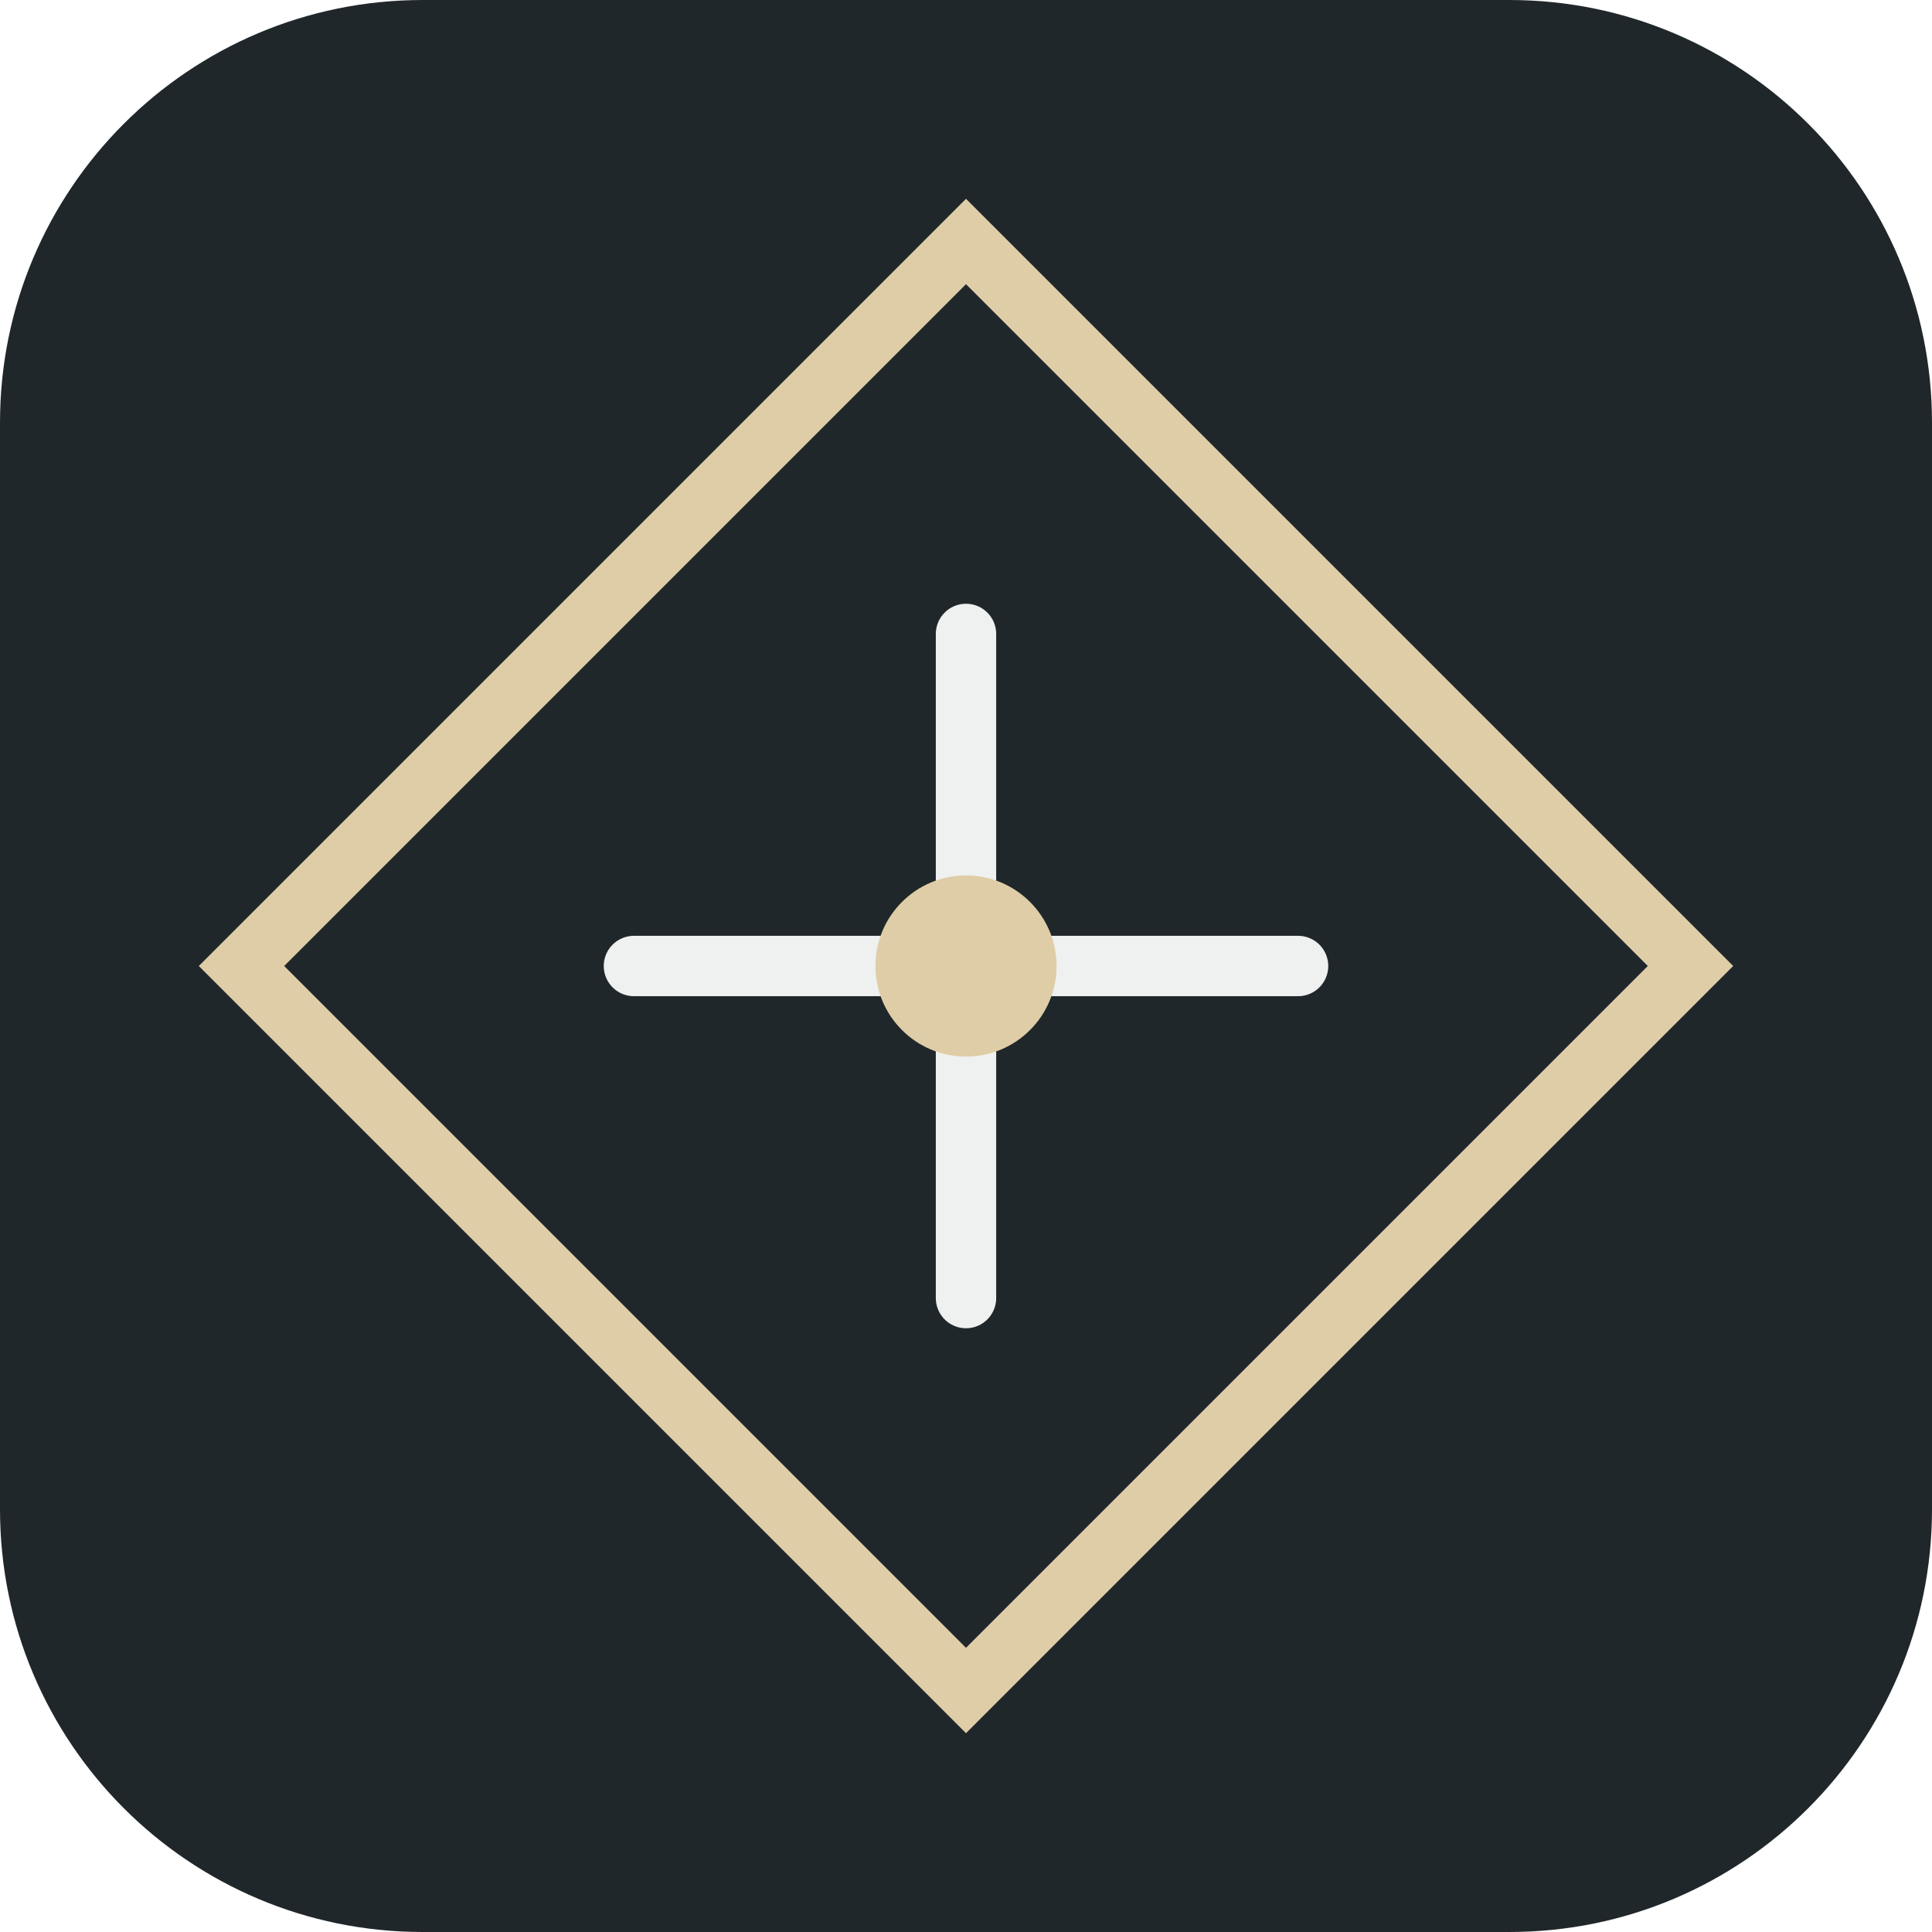
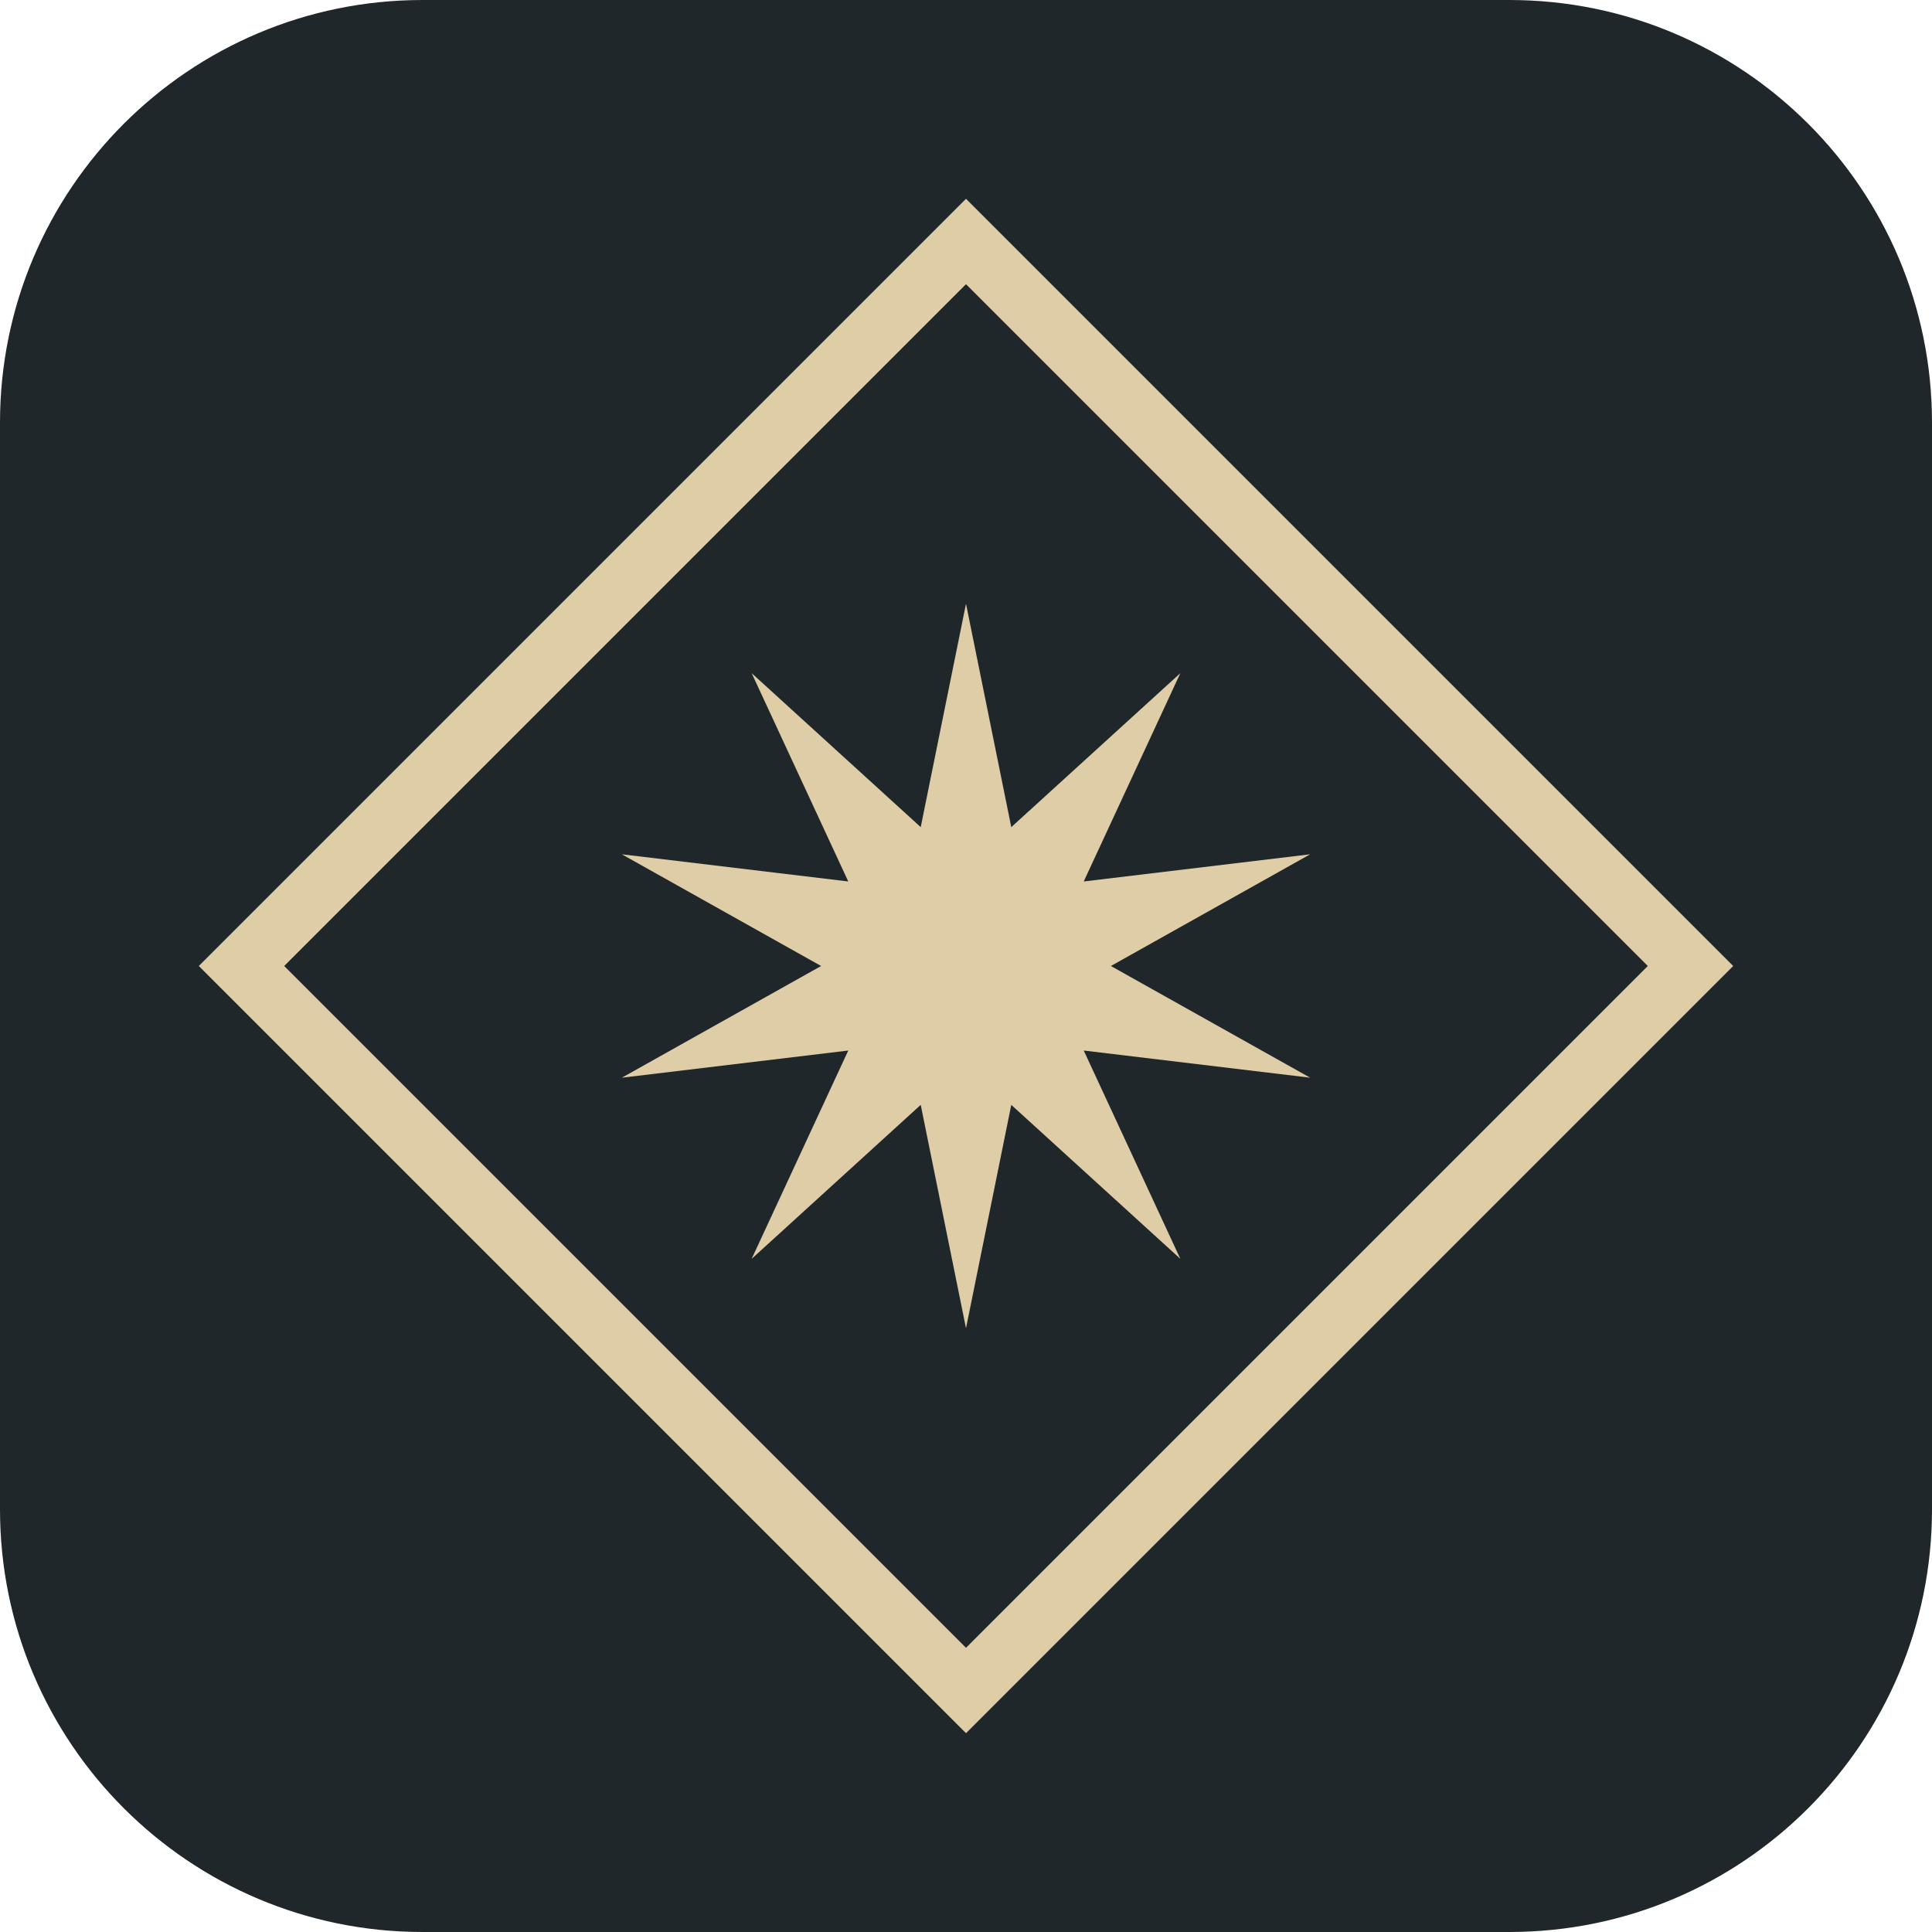
<svg xmlns="http://www.w3.org/2000/svg" viewBox="0 0 64 64">
  <rect width="64" height="64" rx="14" fill="#20272b" />
  <path d="M32 8 56 32 32 56 8 32Z" fill="none" stroke="#dfcda7" stroke-width="2" />
-   <path d="M21 32h22M32 21v22" fill="none" stroke="#eef1ef" stroke-width="2" stroke-linecap="round" />
-   <circle cx="32" cy="32" r="3" fill="#dfcda7" />
+   <path d="M32 20 33.5 27.4 39.1 22.3 35.9 29.2 43.4 28.3 36.8 32 43.4 35.7 35.9 34.8 39.1 41.7 33.5 36.6 32 44 30.5 36.6 24.9 41.7 28.1 34.8 20.6 35.7 27.2 32 20.6 28.3 28.1 29.2 24.9 22.3 30.5 27.4Z" fill="#dfcda7" />
</svg>
